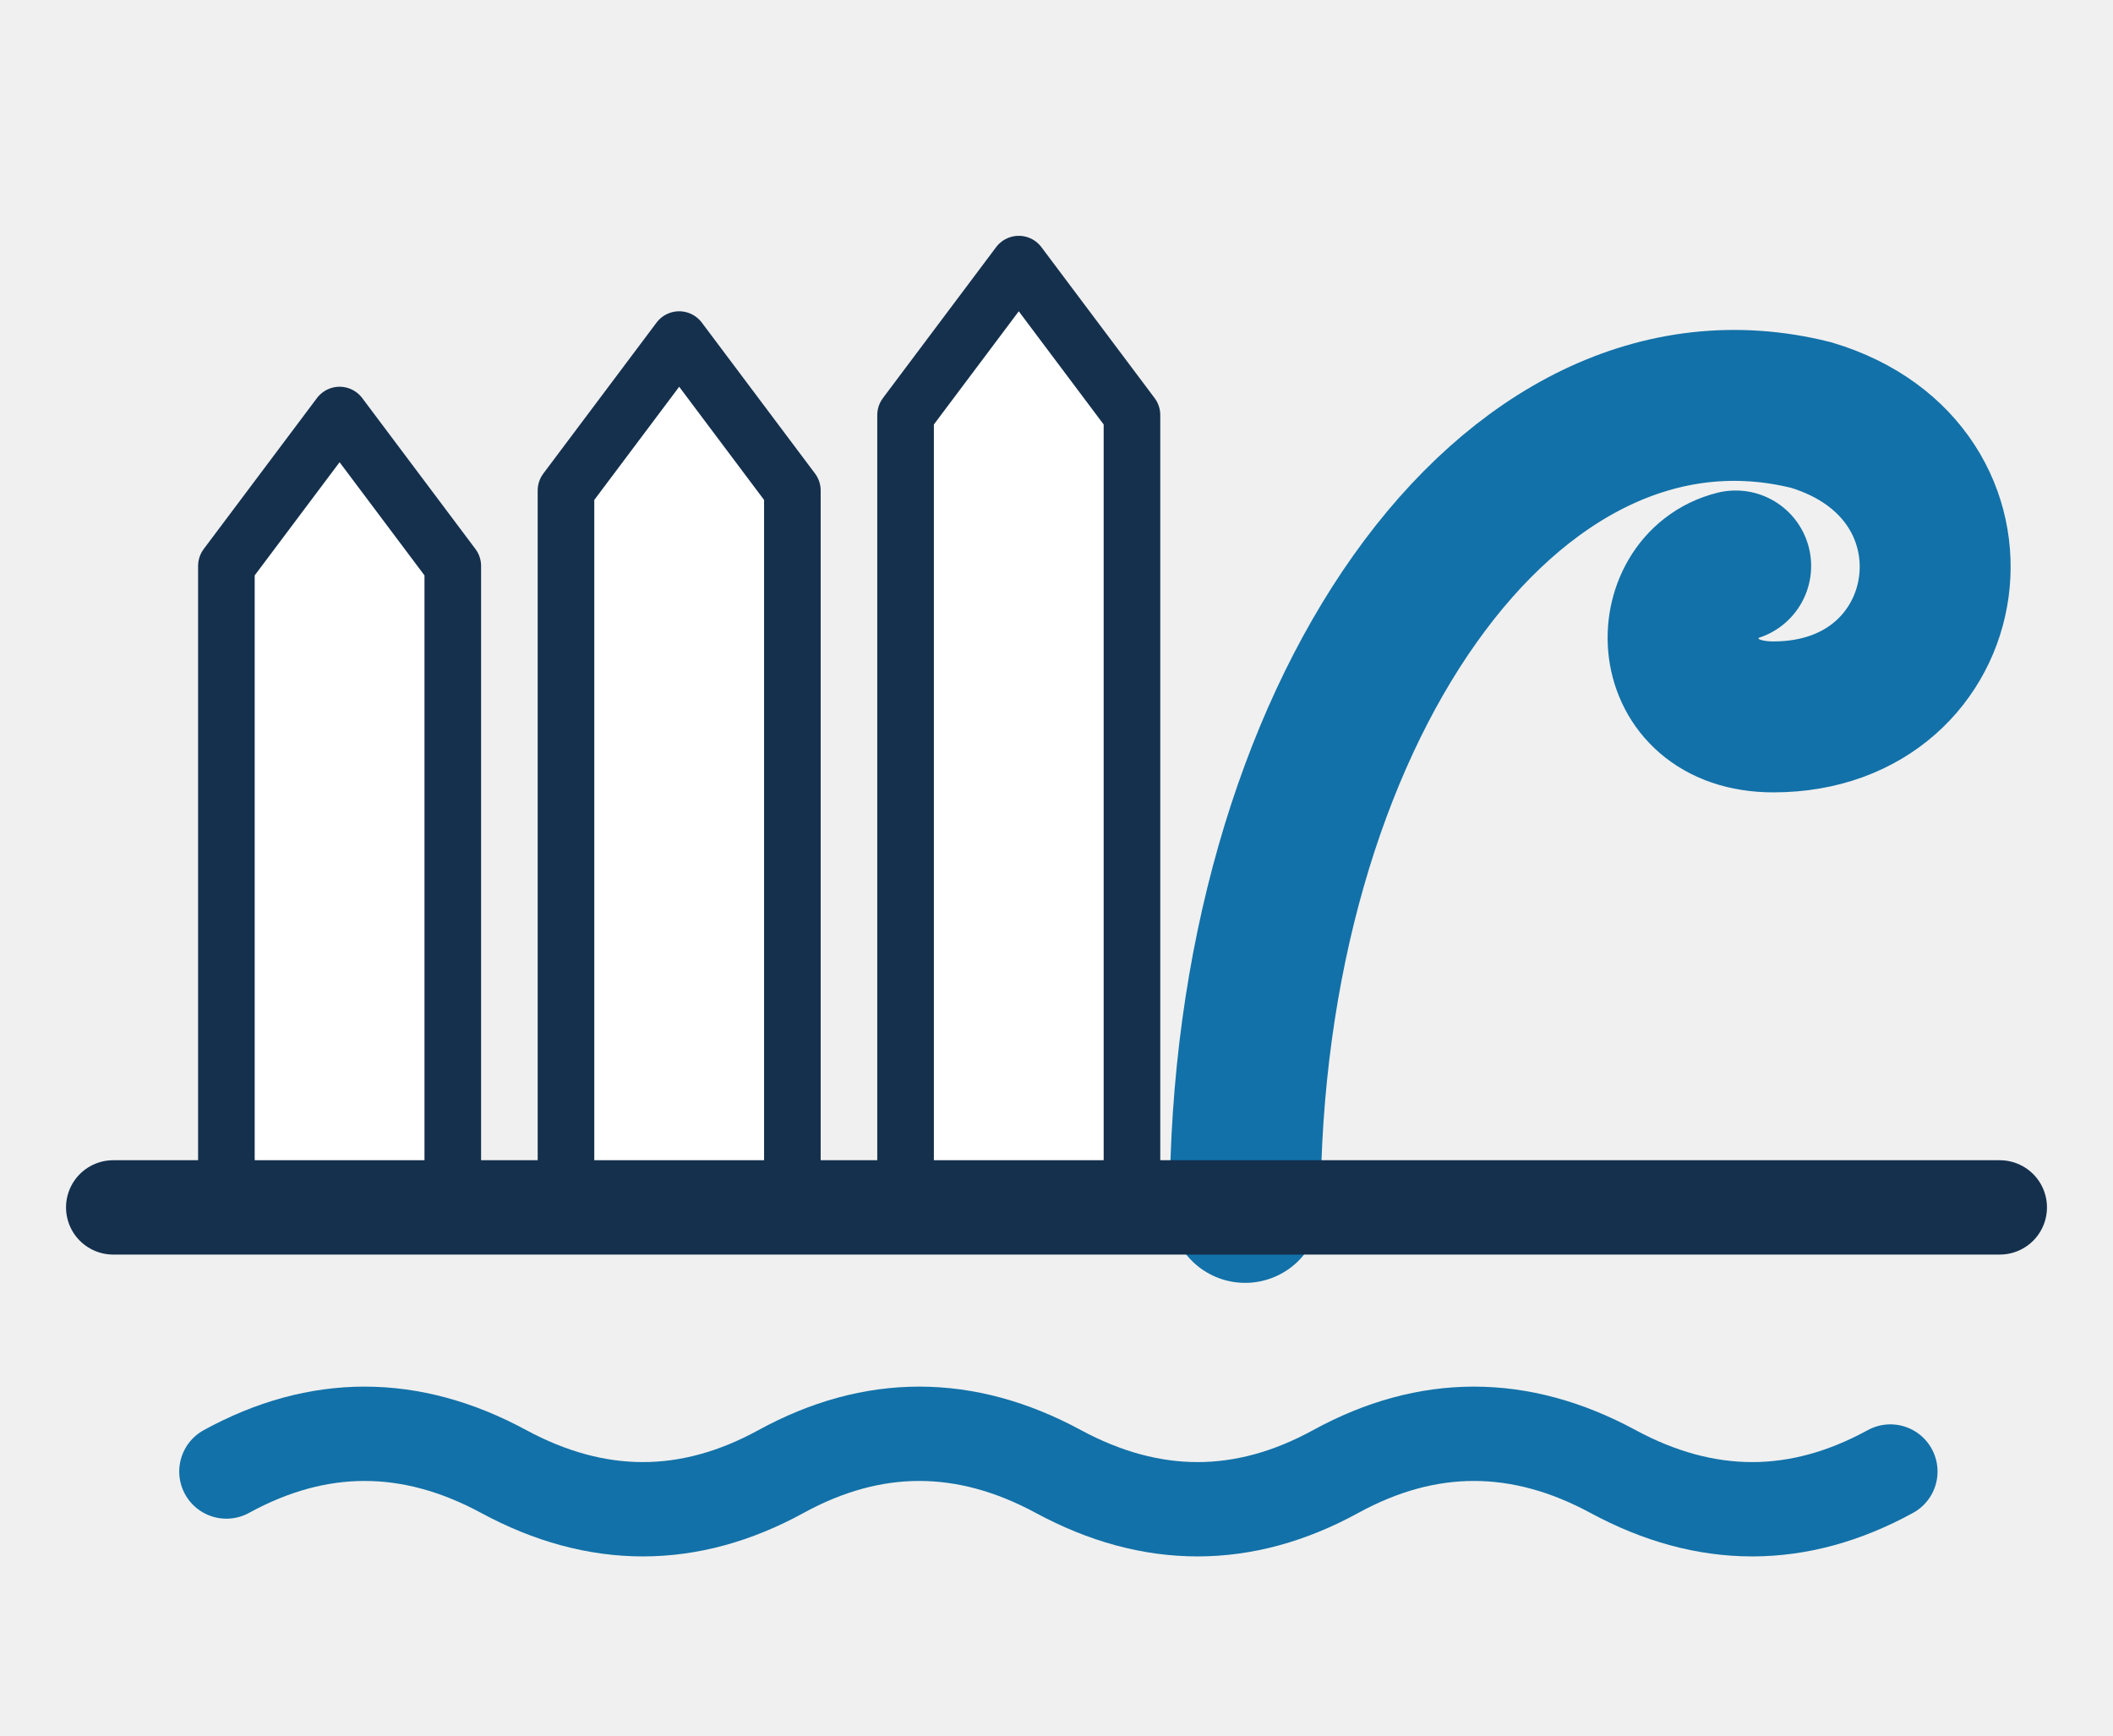
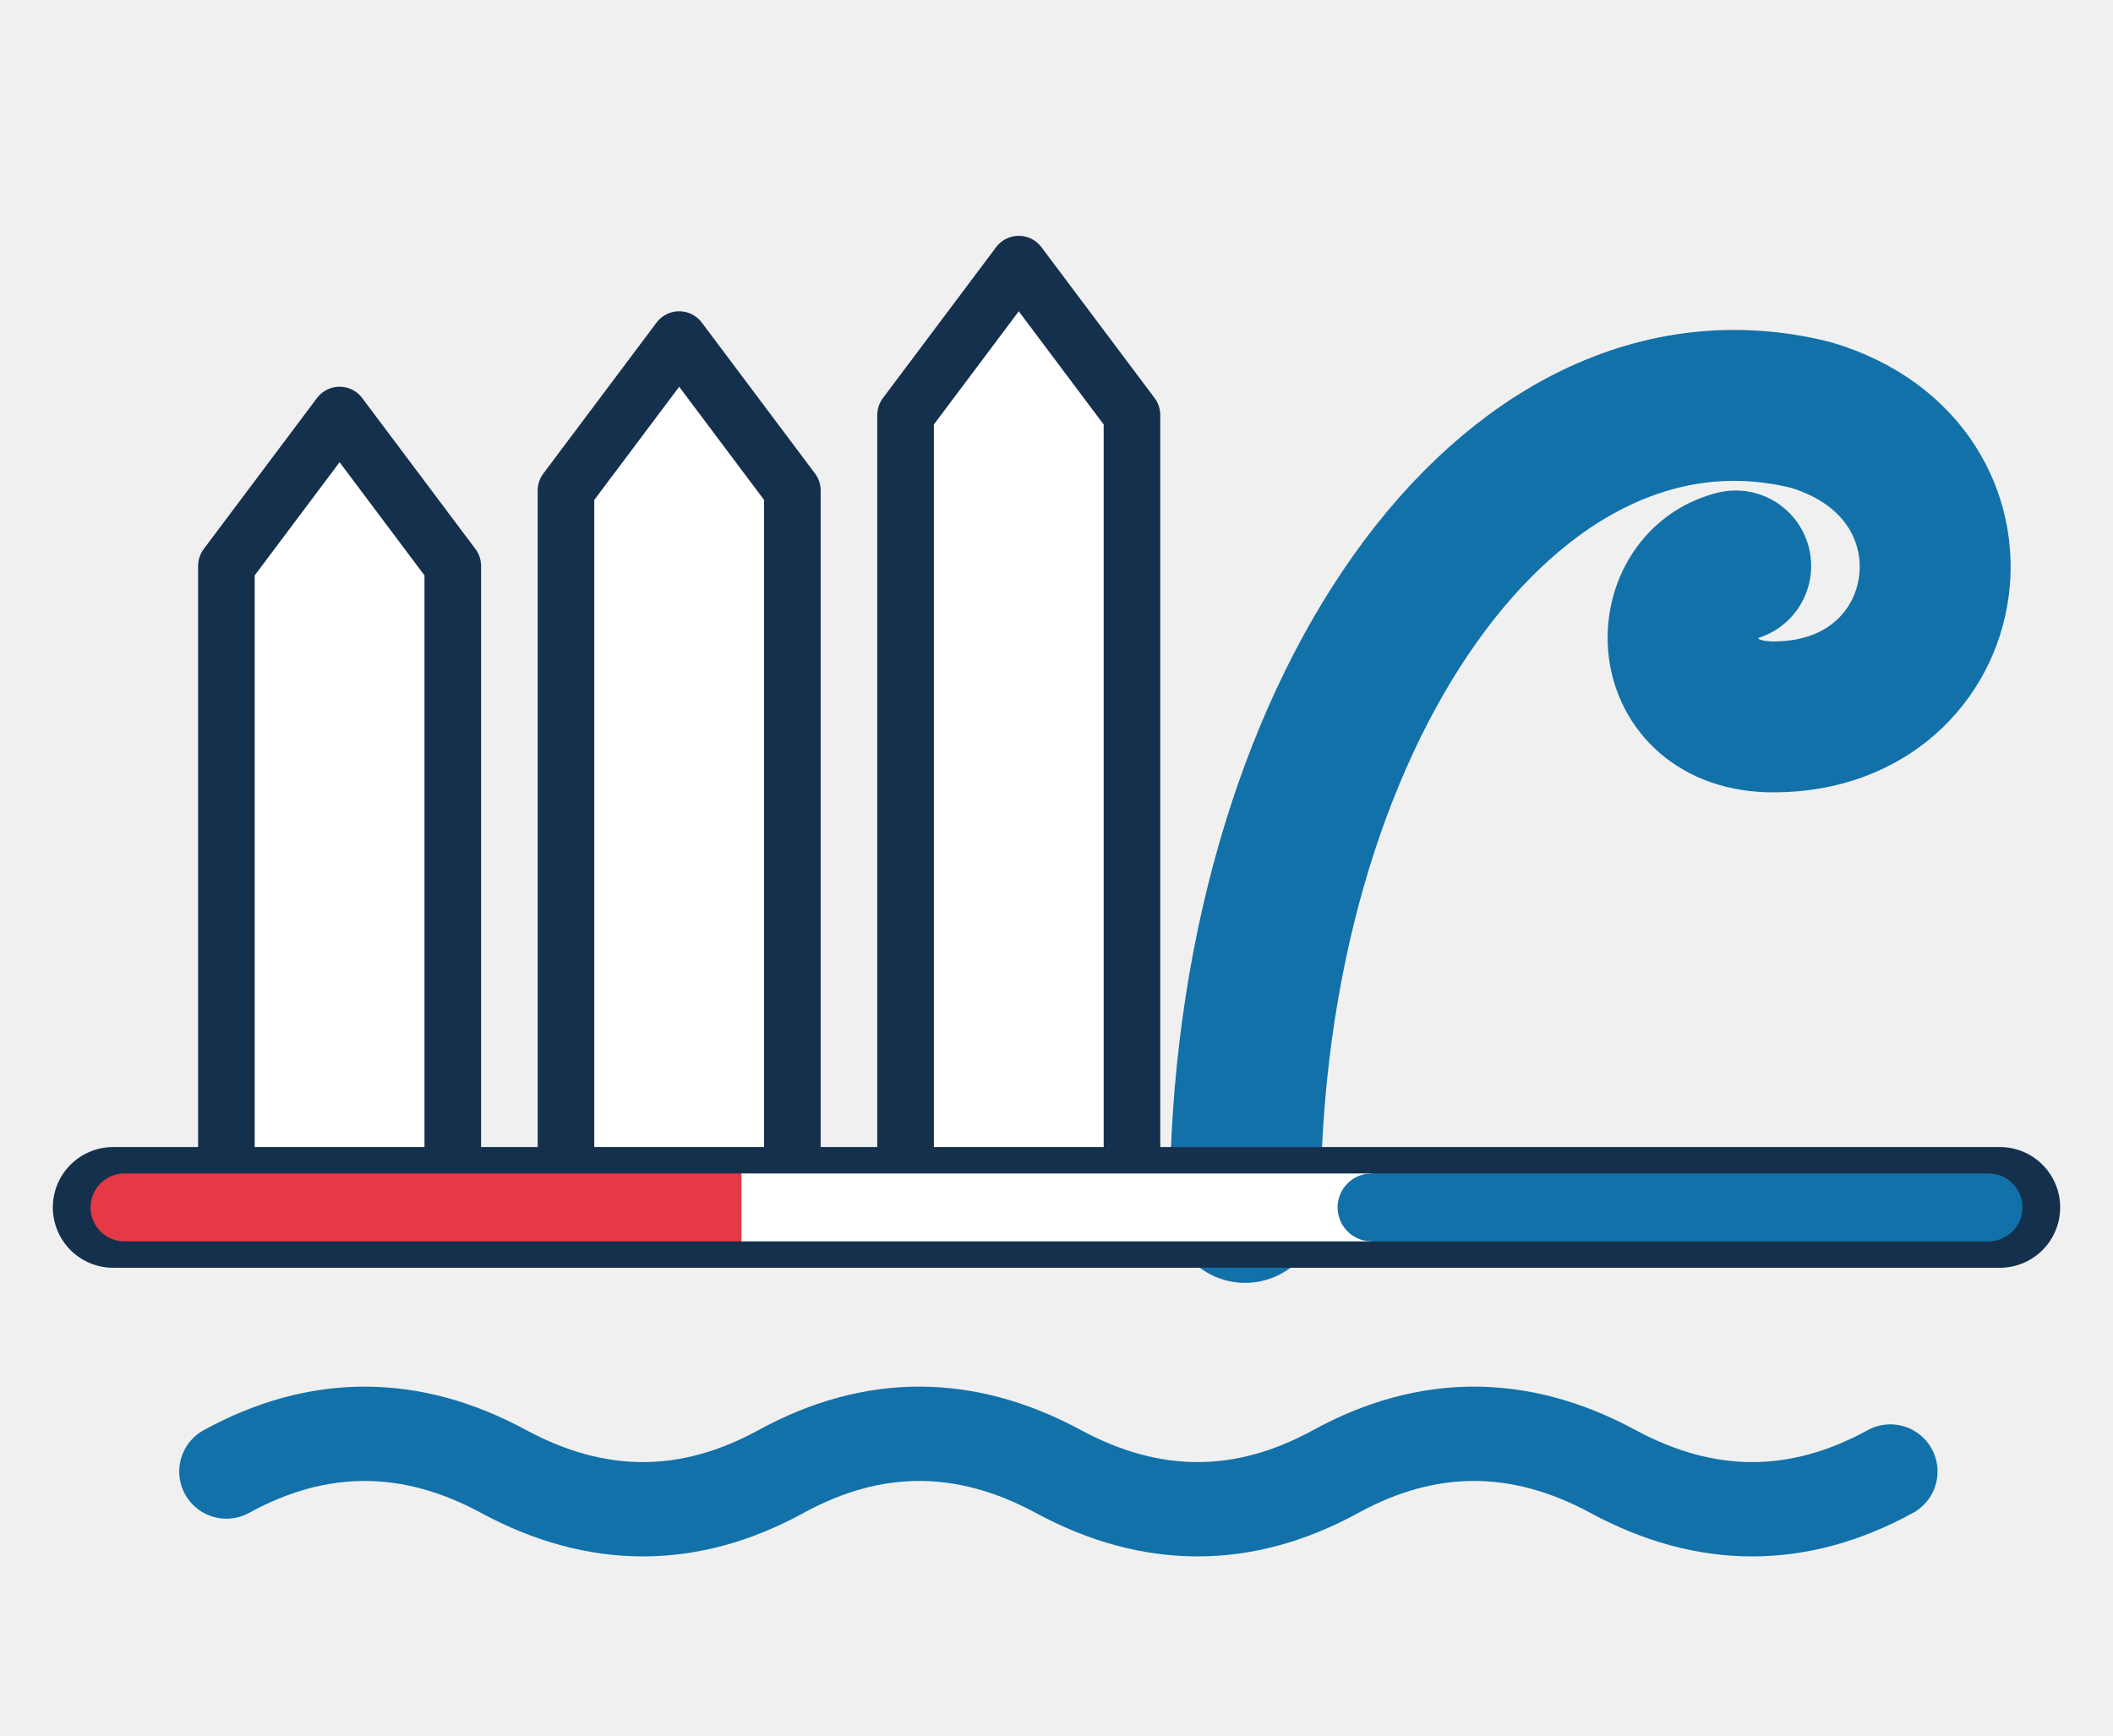
<svg xmlns="http://www.w3.org/2000/svg" viewBox="4 22 112 92">
  <path d="M16 86 V52 l6 -8 l6 8 V86Z" fill="#fff" stroke="#14304d" stroke-width="3" stroke-linejoin="round" />
  <path d="M34 86 V48 l6 -8 l6 8 V86Z" fill="#fff" stroke="#14304d" stroke-width="3" stroke-linejoin="round" />
  <path d="M52 86 V44 l6 -8 l6 8 V86Z" fill="#fff" stroke="#14304d" stroke-width="3" stroke-linejoin="round" />
  <path d="M70 86 C 70 60 84 40 100 44 C 110 47 108 60 98 60 C 92 60 92 53 96 52" fill="none" stroke="#1271a8" stroke-width="8" stroke-linecap="round" />
-   <path d="M10 86 H110" stroke="#14304d" stroke-width="5" stroke-linecap="round" />
+   <path d="M10 86 H110" stroke="#14304d" stroke-width="6.4" stroke-linecap="round" />
+   <path d="M10.6 86 H43.3" stroke="#e63946" stroke-width="3.6" stroke-linecap="round" />
+   <path d="M43.3 86 H76.7" stroke="#ffffff" stroke-width="3.6" />
+   <path d="M76.7 86 H109.4" stroke="#1271a8" stroke-width="3.6" stroke-linecap="round" />
  <path d="M16 100 q7.3 -4 14.7 0 t14.7 0 q7.3 -4 14.7 0 t14.7 0 q7.3 -4 14.7 0 t14.7 0" fill="none" stroke="#1271a8" stroke-width="5" stroke-linecap="round" />
</svg>
